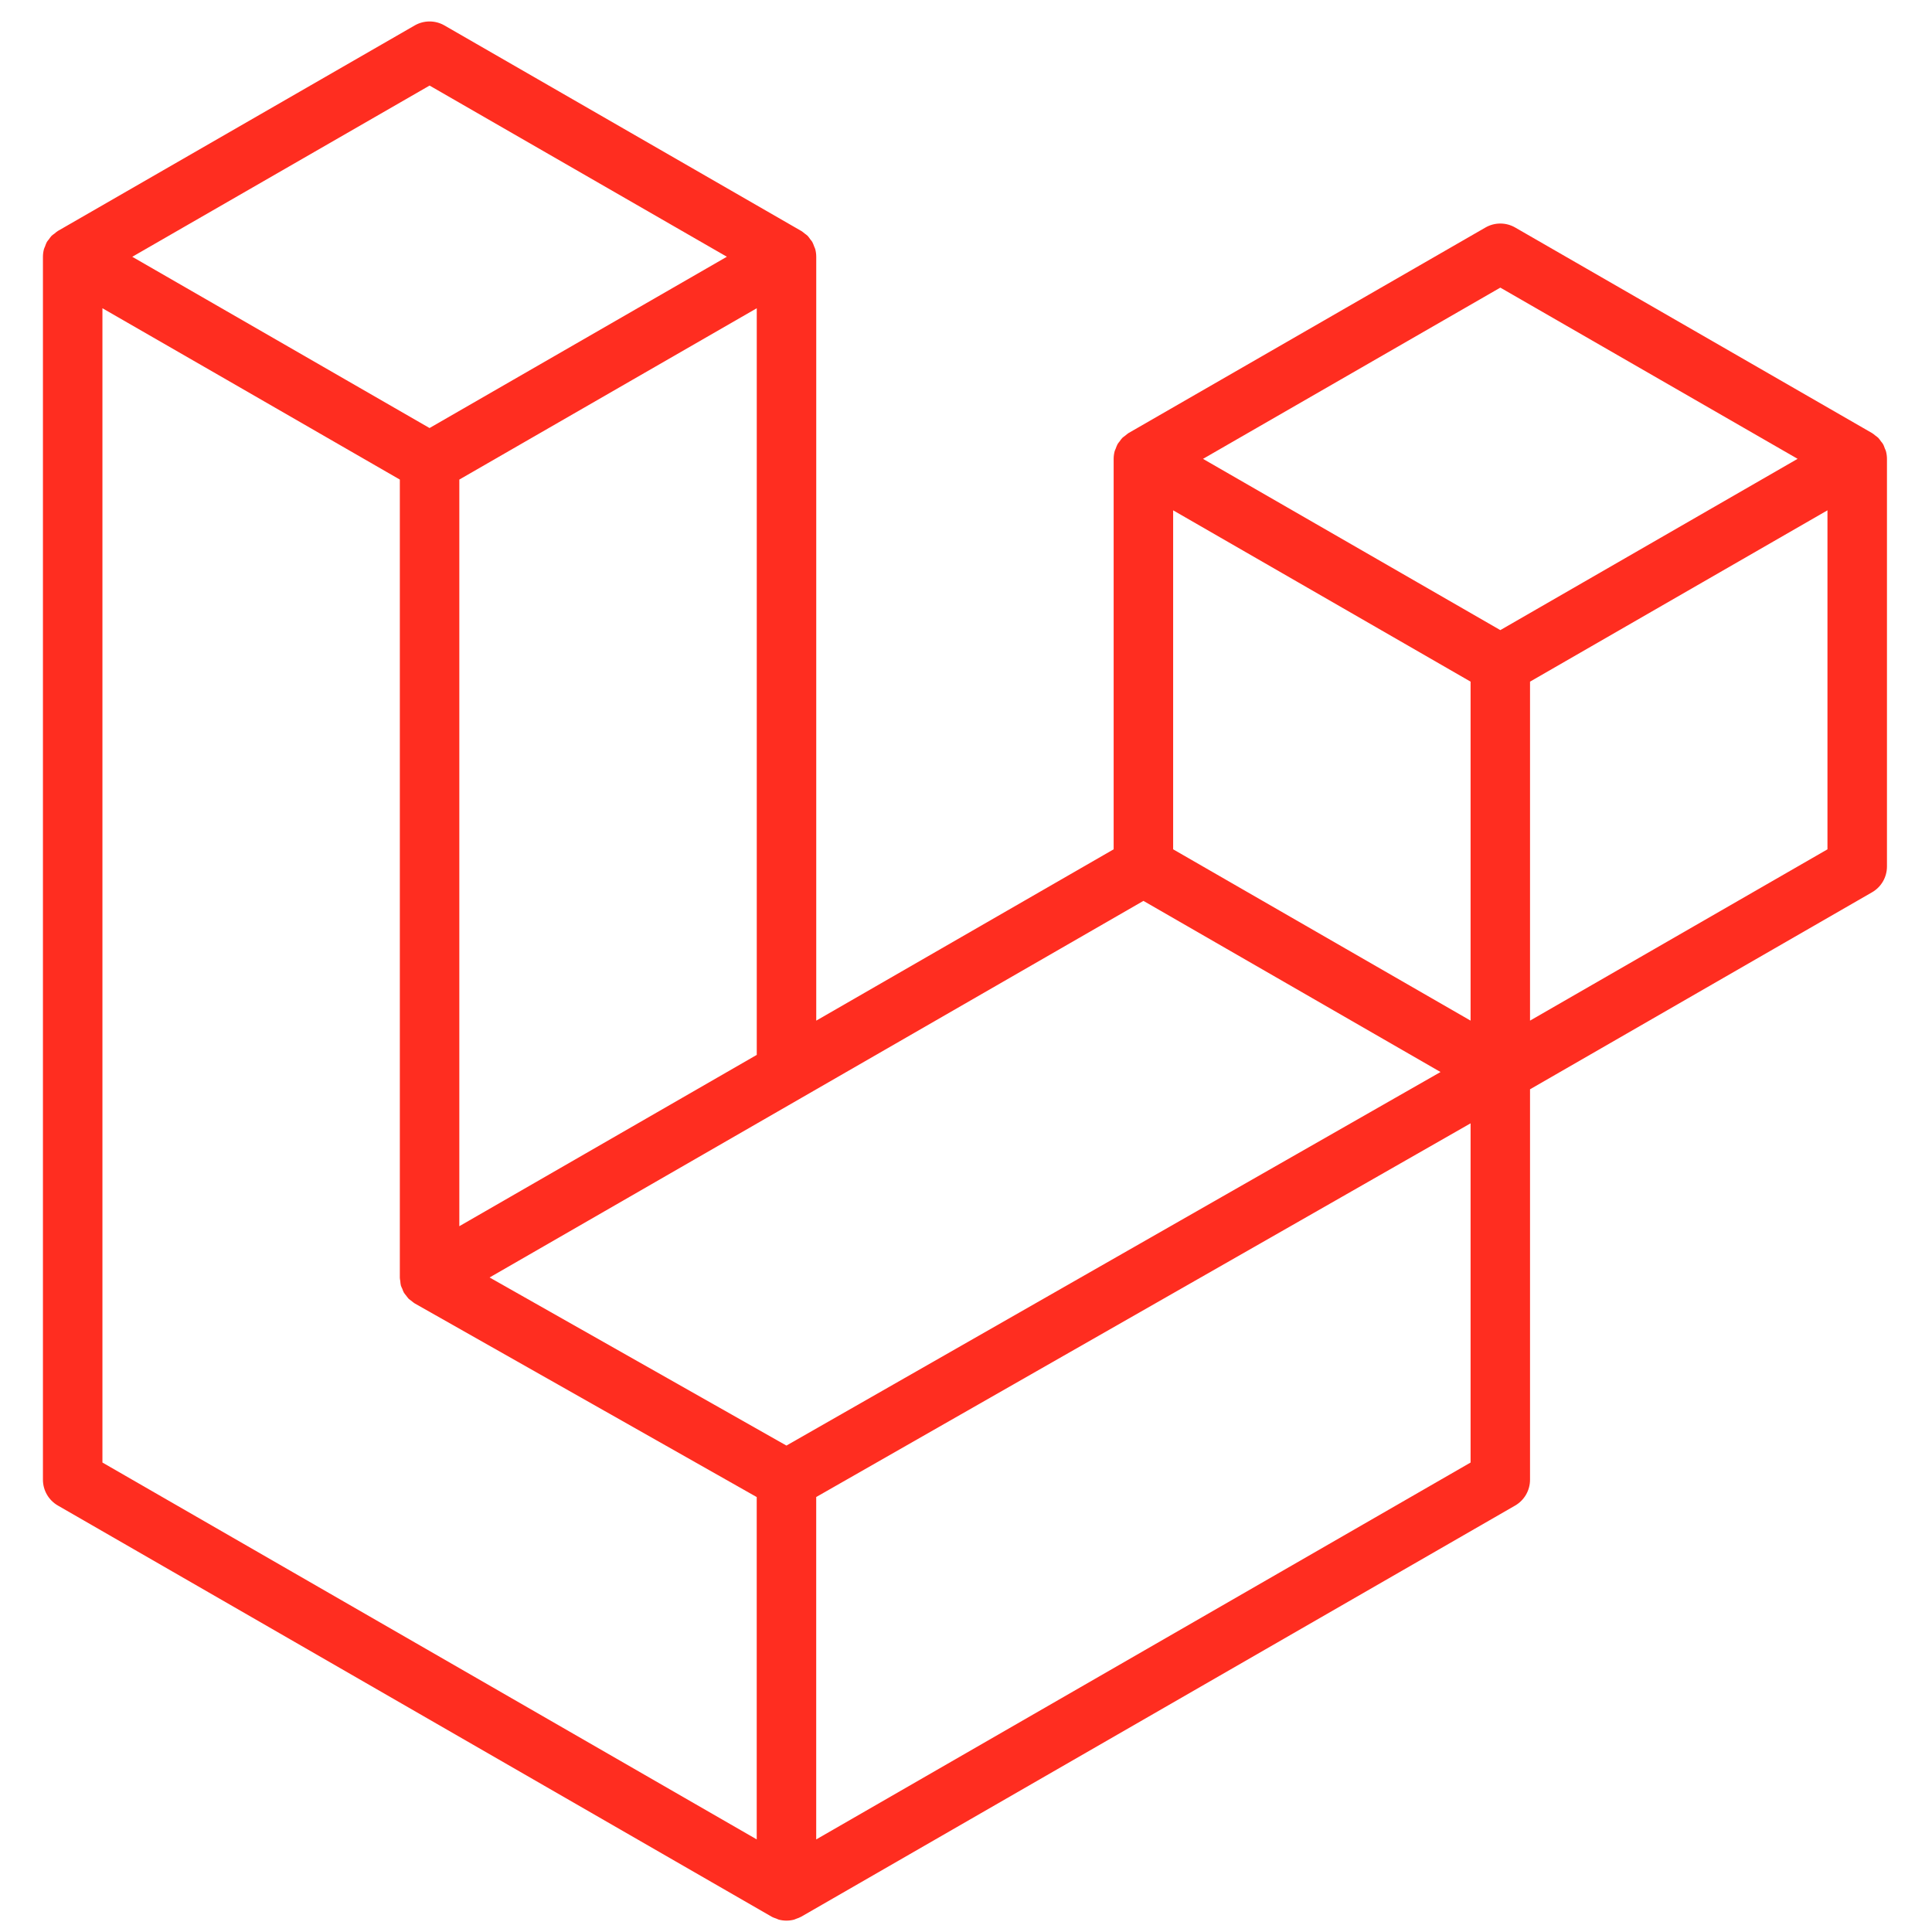
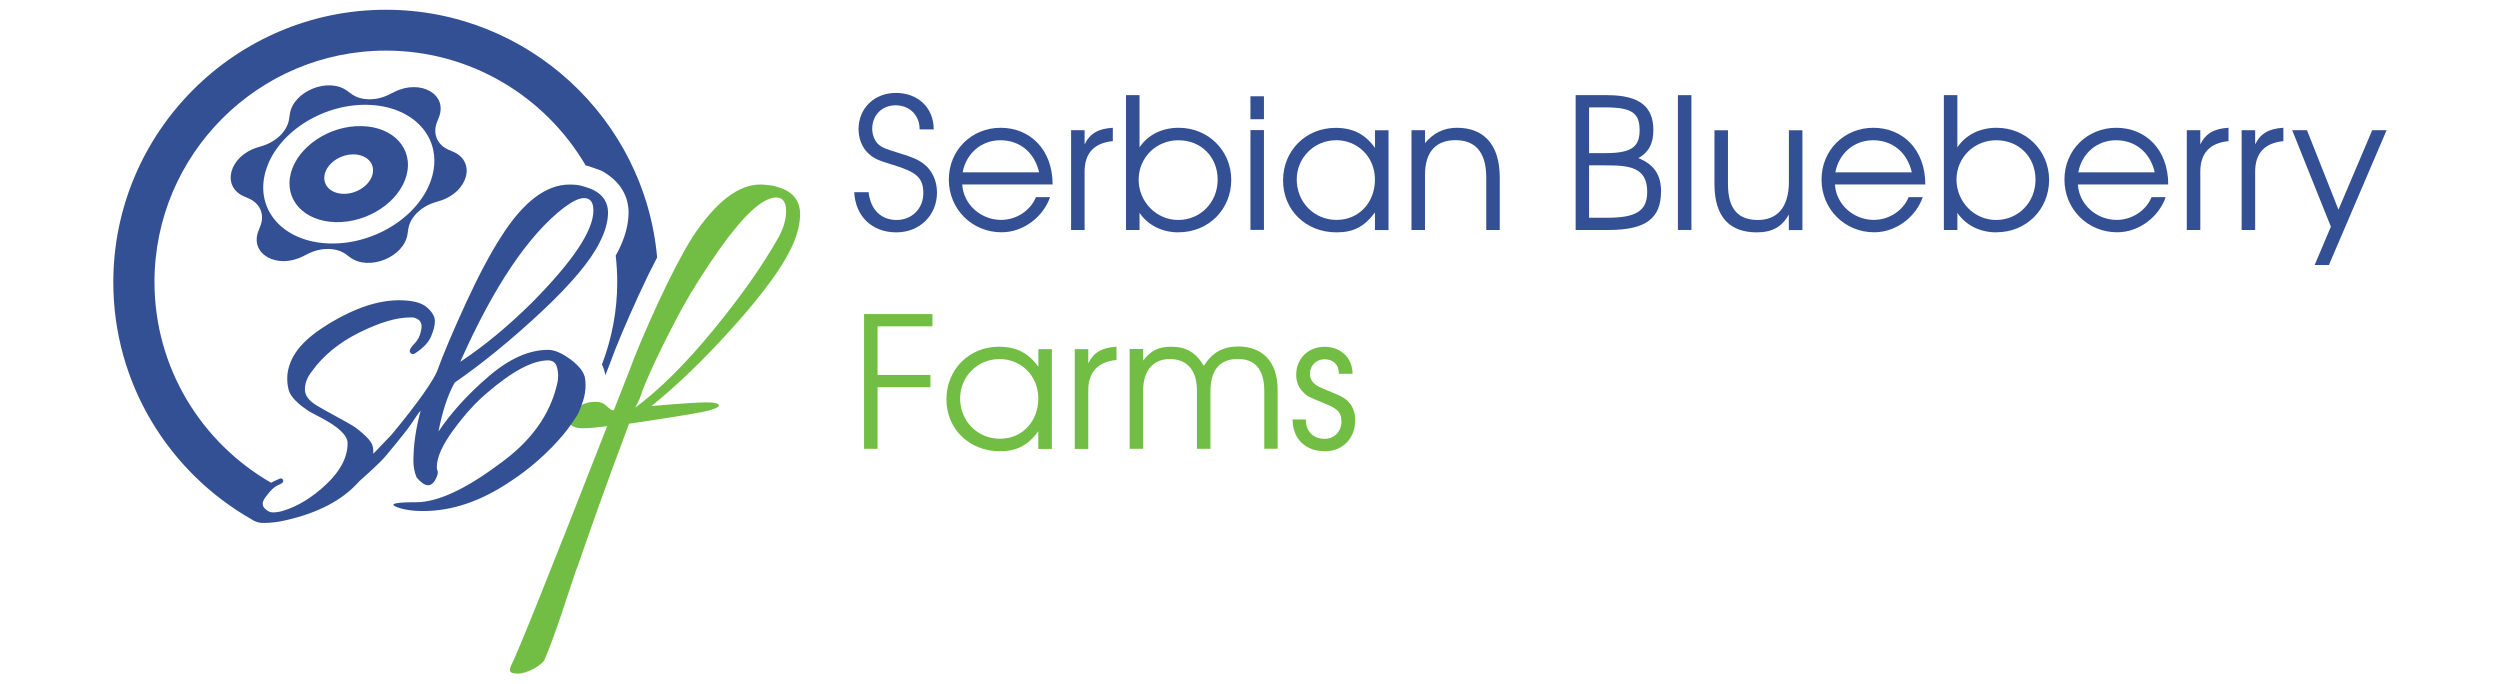
- <svg xmlns="http://www.w3.org/2000/svg" width="166" height="166" viewBox="0 0 166 166" fill="none">
-   <path fill-rule="evenodd" clip-rule="evenodd" d="M162.041 38.759C162.099 38.977 162.129 39.201 162.13 39.426V74.452C162.13 74.902 162.011 75.344 161.786 75.733C161.561 76.122 161.237 76.444 160.847 76.668L131.462 93.594V127.141C131.462 128.054 130.977 128.897 130.186 129.357L68.847 164.683C68.707 164.763 68.554 164.814 68.401 164.868C68.343 164.887 68.289 164.922 68.228 164.938C67.8 165.051 67.349 165.051 66.92 164.938C66.85 164.919 66.786 164.881 66.719 164.855C66.579 164.804 66.432 164.76 66.298 164.683L4.972 129.357C4.583 129.133 4.259 128.81 4.034 128.421C3.808 128.032 3.69 127.591 3.689 127.141L3.689 22.063C3.689 21.834 3.721 21.61 3.779 21.393C3.798 21.32 3.843 21.253 3.868 21.179C3.916 21.045 3.961 20.908 4.031 20.783C4.079 20.7 4.149 20.633 4.206 20.557C4.28 20.454 4.347 20.349 4.433 20.26C4.506 20.186 4.602 20.132 4.685 20.068C4.778 19.992 4.861 19.909 4.966 19.848L35.633 2.185C36.022 1.961 36.462 1.844 36.91 1.844C37.358 1.844 37.798 1.961 38.186 2.185L68.851 19.848H68.857C68.959 19.912 69.045 19.992 69.138 20.065C69.221 20.129 69.313 20.186 69.387 20.257C69.476 20.349 69.54 20.454 69.616 20.557C69.671 20.633 69.744 20.7 69.789 20.783C69.862 20.911 69.904 21.045 69.955 21.179C69.98 21.253 70.025 21.32 70.044 21.396C70.103 21.614 70.133 21.838 70.133 22.063V87.694L95.686 72.974V39.423C95.686 39.2 95.718 38.973 95.775 38.759C95.798 38.683 95.839 38.615 95.865 38.542C95.916 38.408 95.96 38.271 96.031 38.146C96.079 38.063 96.149 37.996 96.203 37.92C96.279 37.818 96.343 37.712 96.433 37.623C96.506 37.549 96.599 37.495 96.681 37.431C96.777 37.355 96.86 37.272 96.962 37.211L127.633 19.548C128.021 19.324 128.461 19.206 128.91 19.206C129.358 19.206 129.798 19.324 130.186 19.548L160.85 37.211C160.959 37.275 161.042 37.355 161.137 37.428C161.217 37.492 161.31 37.549 161.383 37.62C161.473 37.712 161.536 37.818 161.613 37.92C161.67 37.996 161.741 38.063 161.785 38.146C161.859 38.271 161.9 38.408 161.951 38.542C161.98 38.615 162.021 38.683 162.041 38.759ZM157.018 72.974V43.848L146.287 50.028L131.462 58.568V87.694L157.021 72.974H157.018ZM126.354 125.663V96.518L111.771 104.85L70.13 128.626V158.046L126.354 125.663ZM8.801 26.485V125.663L65.018 158.043V128.629L35.649 112L35.64 111.994L35.627 111.988C35.528 111.93 35.445 111.847 35.353 111.777C35.273 111.713 35.18 111.662 35.11 111.592L35.104 111.582C35.021 111.502 34.963 111.403 34.893 111.314C34.829 111.228 34.753 111.154 34.702 111.065L34.699 111.055C34.641 110.96 34.606 110.845 34.565 110.736C34.523 110.64 34.469 110.551 34.443 110.449C34.411 110.328 34.405 110.197 34.392 110.072C34.379 109.976 34.354 109.881 34.354 109.785V109.778V41.205L19.532 32.662L8.801 26.485ZM36.913 7.35L11.364 22.063L36.907 36.777L62.453 22.06L36.907 7.35H36.913ZM50.2 99.174L65.022 90.637V26.485L54.291 32.665L39.466 41.205V105.357L50.2 99.174ZM128.91 24.713L103.363 39.426L128.91 54.14L154.453 39.423L128.91 24.713ZM126.354 58.568L111.529 50.028L100.798 43.848V72.974L115.619 81.511L126.354 87.694V58.568ZM67.571 124.205L105.042 102.803L123.772 92.109L98.245 77.405L68.854 94.334L42.066 109.762L67.571 124.205Z" fill="#FF2D20" />
+ <svg xmlns="http://www.w3.org/2000/svg" id="Layer_1" viewBox="0 0 312.65 85.53">
+   <defs>
+     <style>.cls-1{fill:#72be44;}.cls-2{fill:#345094;}</style>
+   </defs>
+   <g>
+     <path class="cls-1" d="M72.14,71.11c1.31-3.79,3.44-9.93,6.53-18.12,5.85-.87,9.19-1.42,10.01-1.66,.82-.24,1.24-.44,1.24-.62-.04-.26-.57-.39-1.59-.39s-3.31,.15-6.86,.46c3.34-2.69,6.8-6.05,10.4-10.08,3.6-4.03,5.98-7.3,7.15-9.82,.69-1.47,1.04-2.85,1.04-4.13s-.57-2.39-1.89-3.02c-.31-.15-.96-.38-1.3-.46-.38-.09-1.17-.18-1.56-.19-2.9-.13-5.81,2.19-8.71,6.57-1.3,2.08-2.75,4.87-4.36,8.35-1.6,3.49-2.8,6.32-3.58,8.48l-1.89,4.81h-.19c-.13,0-.37-.17-.72-.52-.35-.35-.78-.52-1.3-.52-.44,0-1.12,.03-1.84,.41-.01,0-.03,.02-.04,.02-.18,.48-.42,1.03-.56,1.29-.14,.26-.46,.68-.77,1.11,.01,.01,.05,.05,.06,.06,.34,.31,.88,.42,1.53,.42s1.65-.09,2.99-.26c-7.24,18.51-11.25,28.5-12.03,29.97-.09,.22-.13,.39-.13,.52,0,.3,.31,.45,.94,.45s1.33-.22,2.11-.65,1.2-.91,1.25-1.03c1.32-2.94,3-8.45,4.05-11.47Zm25.06-41.14c-1.95,3.42-4.64,7.22-8.06,11.38-3.42,4.16-6.65,7.37-9.69,9.62l.52-1.04c.78-2.38,2.56-6.18,5.33-11.38,1.39-2.47,2.97-4.96,4.75-7.48,3.03-4.25,5.37-6.37,7.02-6.37,.82,0,1.24,.56,1.24,1.69s-.37,2.32-1.11,3.58Z" />
+     <g>
+       <path class="cls-2" d="M72.16,51.99c.15-.25,.26-.48,.46-1.02,0-.01,.1-.29,.11-.3,.08-.21,.15-.43,.22-.64,.19-.63,.28-1.25,.28-1.86,0-.26-.02-.54-.06-.85-.13-.78-.74-1.57-1.82-2.37-1.08-.8-2.02-1.2-2.8-1.2-2.38,0-4.87,1.11-7.44,3.32-2.58,2.21-4.67,4.51-6.27,6.89,.48-2.51,1.15-4.55,2.02-6.11,3.51-2.43,7.13-5.39,10.86-8.87,3.73-3.49,6.15-6.38,7.28-8.68,.69-1.34,1.04-2.59,1.04-3.74s-.57-2.2-1.89-2.83c-.31-.15-.97-.36-1.3-.46-.56-.16-1.11-.19-1.63-.19-2.95,0-5.81,2.19-8.58,6.57-1.34,2.08-2.82,4.87-4.42,8.35-1.6,3.49-2.8,6.32-3.58,8.48-.55,1.23-2.27,3.78-5.57,7.76-.03,.04-.11,.13-.12,.14-.68,.7-1.44,1.5-2.27,2.37,.01-.24,.01-.48-.03-.71-.04-.48-.37-1-.98-1.56-.61-.56-1.13-.98-1.56-1.24s-1.17-.67-2.21-1.24c-1.04-.56-1.78-.98-2.21-1.24-1.04-.61-1.56-1.29-1.56-2.05s.28-1.51,.85-2.24c1.43-1.99,3.41-3.62,5.95-4.88,2.54-1.26,4.65-1.89,6.34-1.89h.39c.82,.17,1.17,.65,1.04,1.43-.13,.78-.42,1.4-.88,1.85-.45,.46-.64,.81-.55,1.07,.17,.26,.39,.3,.65,.13,1-.65,1.66-1.34,1.98-2.08,.32-.74,.49-1.39,.49-1.95s-.34-1.14-1.01-1.72c-.67-.59-1.83-.88-3.48-.88-2.6,0-5.48,.95-8.65,2.86-3.16,1.91-4.87,3.78-5.27,6.15-.15,.92,0,2.19,.34,2.73,.44,.71,1.1,1.33,2.27,2.11,.13,.09,.69,.39,1.69,.91,2.12,1.13,3.19,2.17,3.19,3.12,0,1.73-.88,3.44-2.63,5.1s-3.57,2.78-5.43,3.35c-.43,.13-.86,.2-1.27,.2s-.78-.2-1.11-.58c-.32-.39-.21-.91,.36-1.56,.48-.65,.92-1.06,1.33-1.24,.41-.17,.64-.32,.68-.45,.04-.13,.02-.24-.07-.33-.09-.09-.19-.11-.32-.07-.4,.17-.77,.34-1.11,.52-8.7-5-14.58-14.37-14.58-25.1,0-15.96,12.98-28.94,28.94-28.94,10.65,0,19.96,5.78,24.99,14.37,.06,.01,.12,.02,.18,.03,.09,.02,.18,.05,.27,.08,0,0,.97,.34,1.3,.46,.16,.05,.31,.13,.45,.21,2.75,1.61,3.16,3.86,3.16,5.05,0,1.56-.45,3.21-1.33,4.92-.08,.17-.18,.34-.28,.51,.12,1.09,.19,2.19,.19,3.31,0,3.63-.68,7.1-1.91,10.31,.2,.42,.34,.85,.42,1.3,0,.02,0,.04,0,.06l.56-1.43c.78-2.17,2.01-5.09,3.63-8.62,.79-1.73,1.56-3.3,2.29-4.7C80.64,14.87,66.02,1.22,48.26,1.22,29.47,1.22,14.17,16.51,14.17,35.3c0,12.7,6.99,23.79,17.31,29.66,.05,.03,.08,.05,.13,.08,.02,0,.06,.03,.07,.04,.11,.07,.17,.09,.29,.14,.28,.12,.6,.18,.98,.18,.93,0,1.85-.11,2.76-.33,4.03-.91,7.06-2.49,9.1-4.75,.02-.03,.04-.05,.06-.08,0,0,0,0,.01-.01,1.03-.92,2.66-2.35,3.43-3.29,.23-.28,1.15-1.39,1.33-1.61,.02-.02,.04-.06,.06-.08,.64-.81,1.24-1.5,1.77-2.3,.58-.89,.96-1.42,1.14-1.59-.61,2.21-.91,4.31-.91,6.31,0,.69,.13,1.37,.39,2.02,1.04,1.26,1.84,1.32,2.41,.2,.22-.43,.29-.75,.23-.94-.07-.2-.1-.38-.1-.55,0-1.21,.7-2.77,2.11-4.68,1.41-1.91,2.78-3.42,4.13-4.55,3.16-2.73,5.72-4.1,7.67-4.1,.61,0,.99,.31,1.14,.94,.15,.63,.16,1.25,.03,1.85-.87,3.99-3.34,7.41-7.41,10.27-4.2,3.12-7.63,4.68-10.27,4.68-2.43,0-3.29,.17-2.6,.52,.87,.39,2.04,.58,3.51,.58,3.64,0,7.3-1.26,10.99-3.77,2.38-1.56,4.53-3.46,6.44-5.69,.38-.45,.72-.89,1.02-1.33,.2-.28,.59-.84,.77-1.13Zm-1.59-26.05c1.04-.78,1.86-1.17,2.47-1.17,.78,0,1.17,.52,1.17,1.56,0,2.51-2.58,6.37-7.74,11.57-2.99,2.95-5.96,5.4-8.91,7.35,4.2-9.45,8.54-15.89,13-19.31Z" />
+       <g>
+         <path class="cls-2" d="M56.68,18.98l-.56-.24c-1.45-.62-2.04-2.03-1.46-3.48l.22-.56c1.16-2.89-2.28-4.86-5.57-3.2l-.64,.32c-1.65,.83-3.58,.79-4.76-.1l-.46-.34c-2.37-1.78-6.81,.02-7.21,2.92l-.08,.56c-.2,1.46-1.54,2.82-3.3,3.37l-.68,.21c-3.52,1.1-4.54,4.88-1.65,6.13l.56,.24c1.45,.62,2.04,2.03,1.46,3.48l-.22,.56c-1.16,2.89,2.28,4.86,5.57,3.2l.64-.32c1.65-.83,3.58-.79,4.76,.1l.46,.34c2.37,1.78,6.81-.02,7.21-2.92l.08-.56c.2-1.46,1.54-2.82,3.3-3.37l.68-.21c3.52-1.1,4.54-4.88,1.65-6.13Zm-15.39,11.47c-5.77-.13-9.4-4.11-8.11-8.9,1.29-4.79,7-8.57,12.77-8.44,5.77,.13,9.4,4.11,8.11,8.9-1.29,4.79-7,8.57-12.77,8.44Z" />
+         <path class="cls-2" d="M45.22,15.77c-3.99-.09-7.95,2.53-8.84,5.85-.89,3.32,1.62,6.08,5.62,6.16,3.99,.09,7.95-2.53,8.84-5.85,.89-3.32-1.62-6.08-5.62-6.16Zm1.36,6.07c-.37,1.36-1.99,2.44-3.64,2.4s-2.68-1.17-2.31-2.53c.37-1.36,1.99-2.44,3.64-2.4,1.64,.04,2.68,1.17,2.31,2.53Z" />
+       </g>
+     </g>
+   </g>
+   <g>
+     <path class="cls-2" d="M112.1,29.06c-3.03,0-5.11-1.98-5.27-5.02h1.8c.25,2.26,1.62,3.47,3.51,3.47s3.33-1.41,3.33-3.35-.87-2.65-3.76-3.53c-1.96-.59-2.49-.84-3.15-1.48-.75-.71-1.19-1.82-1.19-2.99,0-2.62,1.96-4.54,4.68-4.54s4.72,1.82,4.72,4.56h-1.76c0-1.82-1.3-3.01-3.01-3.01s-2.92,1.25-2.92,2.94c0,.78,.32,1.55,.8,1.96,.43,.39,.96,.59,2.49,1.05,1.73,.52,2.44,.84,3.12,1.35,1.07,.8,1.69,2.12,1.69,3.6,0,2.87-2.17,4.99-5.09,4.99Z" />
+     <path class="cls-2" d="M120.34,23.08c.14,2.46,2.3,4.42,4.86,4.42,1.89,0,3.65-1.14,4.36-2.85h1.76c-.8,2.37-3.24,4.4-6.07,4.4-3.69,0-6.59-2.9-6.59-6.59s2.85-6.48,6.48-6.48,6.5,2.67,6.5,7.09h-11.29Zm4.77-5.54c-2.37,0-4.27,1.62-4.72,4.01h9.56c-.57-2.49-2.42-4.01-4.84-4.01Z" />
+     <path class="cls-2" d="M135.64,21.48v7.28h-1.69v-12.48h1.69v1.78c.66-1.37,1.73-1.98,3.53-2.08v1.67c-2.35,.23-3.53,1.51-3.53,3.83Z" />
+     <path class="cls-2" d="M147.39,29.06c-2.05,0-3.83-.89-4.88-2.44v2.14h-1.69V11.9h1.69v6.52c1.07-1.57,2.81-2.44,4.9-2.44,3.69,0,6.57,2.85,6.57,6.52s-2.83,6.55-6.59,6.55Zm-.02-11.52c-2.78,0-4.97,2.17-4.97,4.93s2.21,5.04,4.95,5.04,4.93-2.17,4.93-5.04-2.1-4.93-4.9-4.93Z" />
+     <path class="cls-2" d="M156.38,14.91v-2.87h1.69v2.87h-1.69Zm0,13.84v-12.48h1.69v12.48h-1.69Z" />
+     <path class="cls-2" d="M171.95,28.76v-2.19c-1.32,1.78-2.69,2.49-4.81,2.49-3.83,0-6.68-2.78-6.68-6.5s2.83-6.57,6.57-6.57c2.17,0,3.69,.78,4.93,2.51v-2.21h1.69v12.48h-1.69Zm-4.88-11.22c-2.71,0-4.9,2.19-4.9,4.9,0,2.85,2.17,5.06,4.99,5.06s4.79-2.21,4.79-5.04-2.14-4.93-4.88-4.93Z" />
+     <path class="cls-2" d="M185.87,28.76v-6.55c0-3.4-1.55-4.68-3.85-4.68s-3.81,1.3-3.81,4.36v6.87h-1.69v-12.48h1.69v1.62c1.05-1.28,2.37-1.92,4.01-1.92,3.12,0,5.34,1.85,5.34,6.23v6.55h-1.69Z" />
+     <path class="cls-2" d="M201.22,28.76h-4.17V11.9h3.95c4.11,0,5.77,1.48,5.77,4.38,0,1.67-.57,2.76-1.87,3.49,1.96,.8,2.83,2.1,2.83,4.15,0,3.33-1.83,4.84-6.5,4.84Zm-.46-15.33h-2.03v5.72h2.05c3.17,0,4.27-.73,4.27-2.85s-.89-2.87-4.29-2.87Zm-.02,7.25h-2.01v6.55h2.3c3.44,0,4.97-.78,4.97-3.22,0-3.15-2.28-3.33-5.27-3.33Z" />
+     <path class="cls-2" d="M209.84,28.76V11.9h1.69V28.76h-1.69Z" />
+     <path class="cls-2" d="M223.71,28.76v-1.94c-.84,1.55-2.08,2.24-4.01,2.24-3.17,0-5.29-1.69-5.29-6.04v-6.73h1.69v6.73c0,3.17,1.32,4.49,3.74,4.49,2.28,0,3.88-1.41,3.88-4.81v-6.41h1.69v12.48h-1.69Z" />
+     <path class="cls-2" d="M229.48,23.08c.14,2.46,2.3,4.42,4.86,4.42,1.89,0,3.65-1.14,4.36-2.85h1.76c-.8,2.37-3.24,4.4-6.07,4.4-3.69,0-6.59-2.9-6.59-6.59s2.85-6.48,6.48-6.48,6.5,2.67,6.5,7.09h-11.29Zm4.77-5.54c-2.37,0-4.27,1.62-4.72,4.01h9.56c-.57-2.49-2.42-4.01-4.84-4.01Z" />
+     <path class="cls-2" d="M249.67,29.06c-2.05,0-3.83-.89-4.88-2.44v2.14h-1.69V11.9h1.69v6.52c1.07-1.57,2.81-2.44,4.9-2.44,3.69,0,6.57,2.85,6.57,6.52s-2.83,6.55-6.59,6.55Zm-.02-11.52c-2.78,0-4.97,2.17-4.97,4.93s2.21,5.04,4.95,5.04,4.93-2.17,4.93-5.04-2.1-4.93-4.9-4.93Z" />
+     <path class="cls-2" d="M259.86,23.08c.14,2.46,2.3,4.42,4.86,4.42,1.89,0,3.65-1.14,4.36-2.85h1.76c-.8,2.37-3.24,4.4-6.07,4.4-3.69,0-6.59-2.9-6.59-6.59s2.85-6.48,6.48-6.48,6.5,2.67,6.5,7.09h-11.29Zm4.77-5.54c-2.37,0-4.27,1.62-4.72,4.01h9.56c-.57-2.49-2.42-4.01-4.84-4.01Z" />
+     <path class="cls-2" d="M275.17,21.48v7.28h-1.69v-12.48h1.69v1.78c.66-1.37,1.73-1.98,3.53-2.08v1.67c-2.35,.23-3.53,1.51-3.53,3.83Z" />
+     <path class="cls-2" d="M282.03,21.48v7.28h-1.69v-12.48h1.69v1.78c.66-1.37,1.73-1.98,3.53-2.08v1.67c-2.35,.23-3.53,1.51-3.53,3.83Z" />
+     <path class="cls-2" d="M291.27,33.14h-1.8l2.03-4.79-4.84-12.07h1.85l3.94,9.94,4.22-9.94h1.8l-7.21,16.85Z" />
+     <path class="cls-1" d="M109.75,40.8v6.09h6.61v1.53h-6.61v7.71h-1.69v-16.85h8.55v1.53h-6.87Z" />
+     <path class="cls-1" d="M129.85,56.13v-2.19c-1.32,1.78-2.69,2.49-4.81,2.49-3.83,0-6.68-2.78-6.68-6.5s2.83-6.57,6.57-6.57c2.17,0,3.69,.78,4.93,2.51v-2.21h1.69v12.48h-1.69Zm-4.88-11.22c-2.71,0-4.9,2.19-4.9,4.9,0,2.85,2.17,5.06,4.99,5.06s4.79-2.21,4.79-5.04-2.14-4.93-4.88-4.93Z" />
+     <path class="cls-1" d="M136.1,48.86v7.28h-1.69v-12.48h1.69v1.78c.66-1.37,1.73-1.98,3.53-2.08v1.66c-2.35,.23-3.53,1.51-3.53,3.83Z" />
+     <path class="cls-1" d="M158.11,56.13v-7.23c0-2.81-1.25-4.01-3.31-4.01s-3.42,1.19-3.42,4.01v7.23h-1.69v-7.28c0-2.78-1.46-3.95-3.38-3.95-2.1,0-3.35,1.46-3.35,3.95v7.28h-1.69v-12.48h1.69v1.44c.96-1.25,1.94-1.73,3.51-1.73,1.87,0,3.1,.73,4.08,2.39,1.05-1.67,2.39-2.42,4.33-2.42,2.85,0,4.9,1.76,4.9,5.38v7.41h-1.69Z" />
+     <path class="cls-1" d="M165.66,56.43c-2.39,0-4.01-1.55-4.01-3.97h1.66c0,1.53,.96,2.42,2.35,2.42,1.21,0,2.1-.91,2.1-2.17s-.62-1.67-2.42-2.39c-1.76-.71-1.8-.73-2.3-1.21-.62-.57-.94-1.35-.94-2.23,0-2.03,1.51-3.51,3.54-3.51s3.51,1.37,3.51,3.38h-1.71c0-1.19-.73-1.82-1.82-1.82-1,0-1.8,.8-1.8,1.8,0,.73,.37,1.25,1.14,1.64,.37,.18,.46,.23,2.35,1,1.46,.62,2.17,1.67,2.17,3.19,0,2.28-1.57,3.88-3.81,3.88Z" />
+   </g>
</svg>
